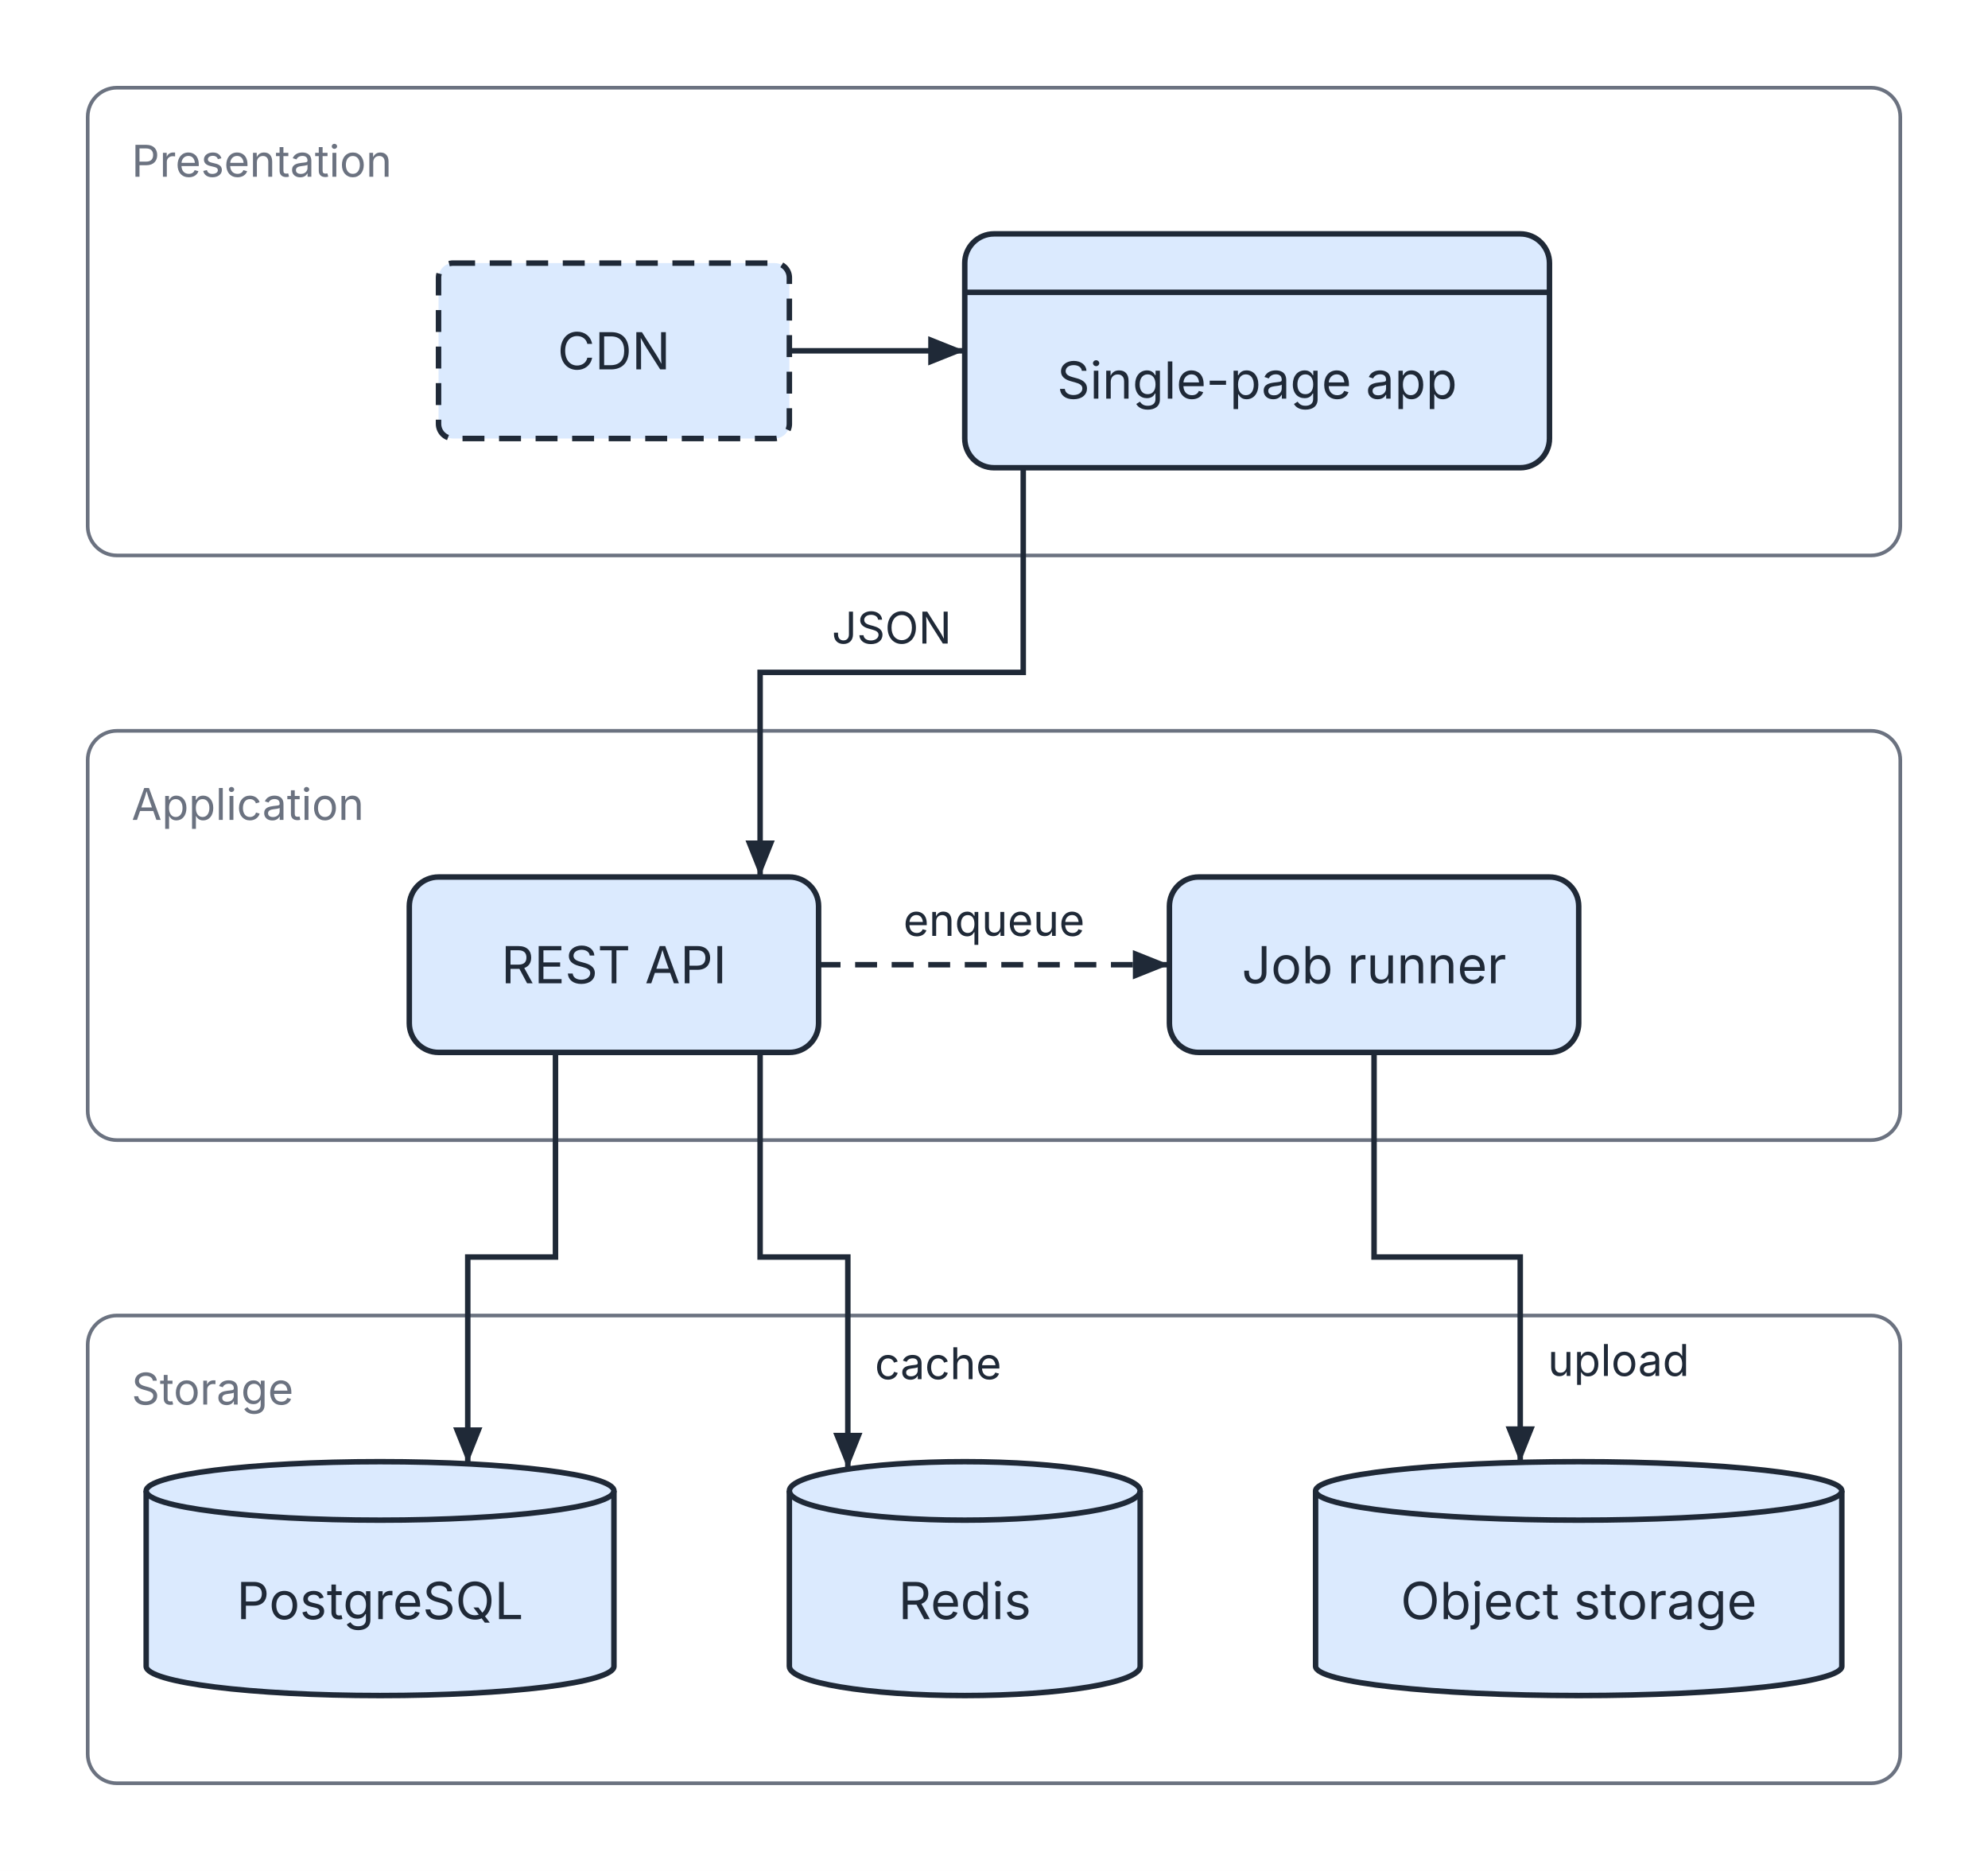
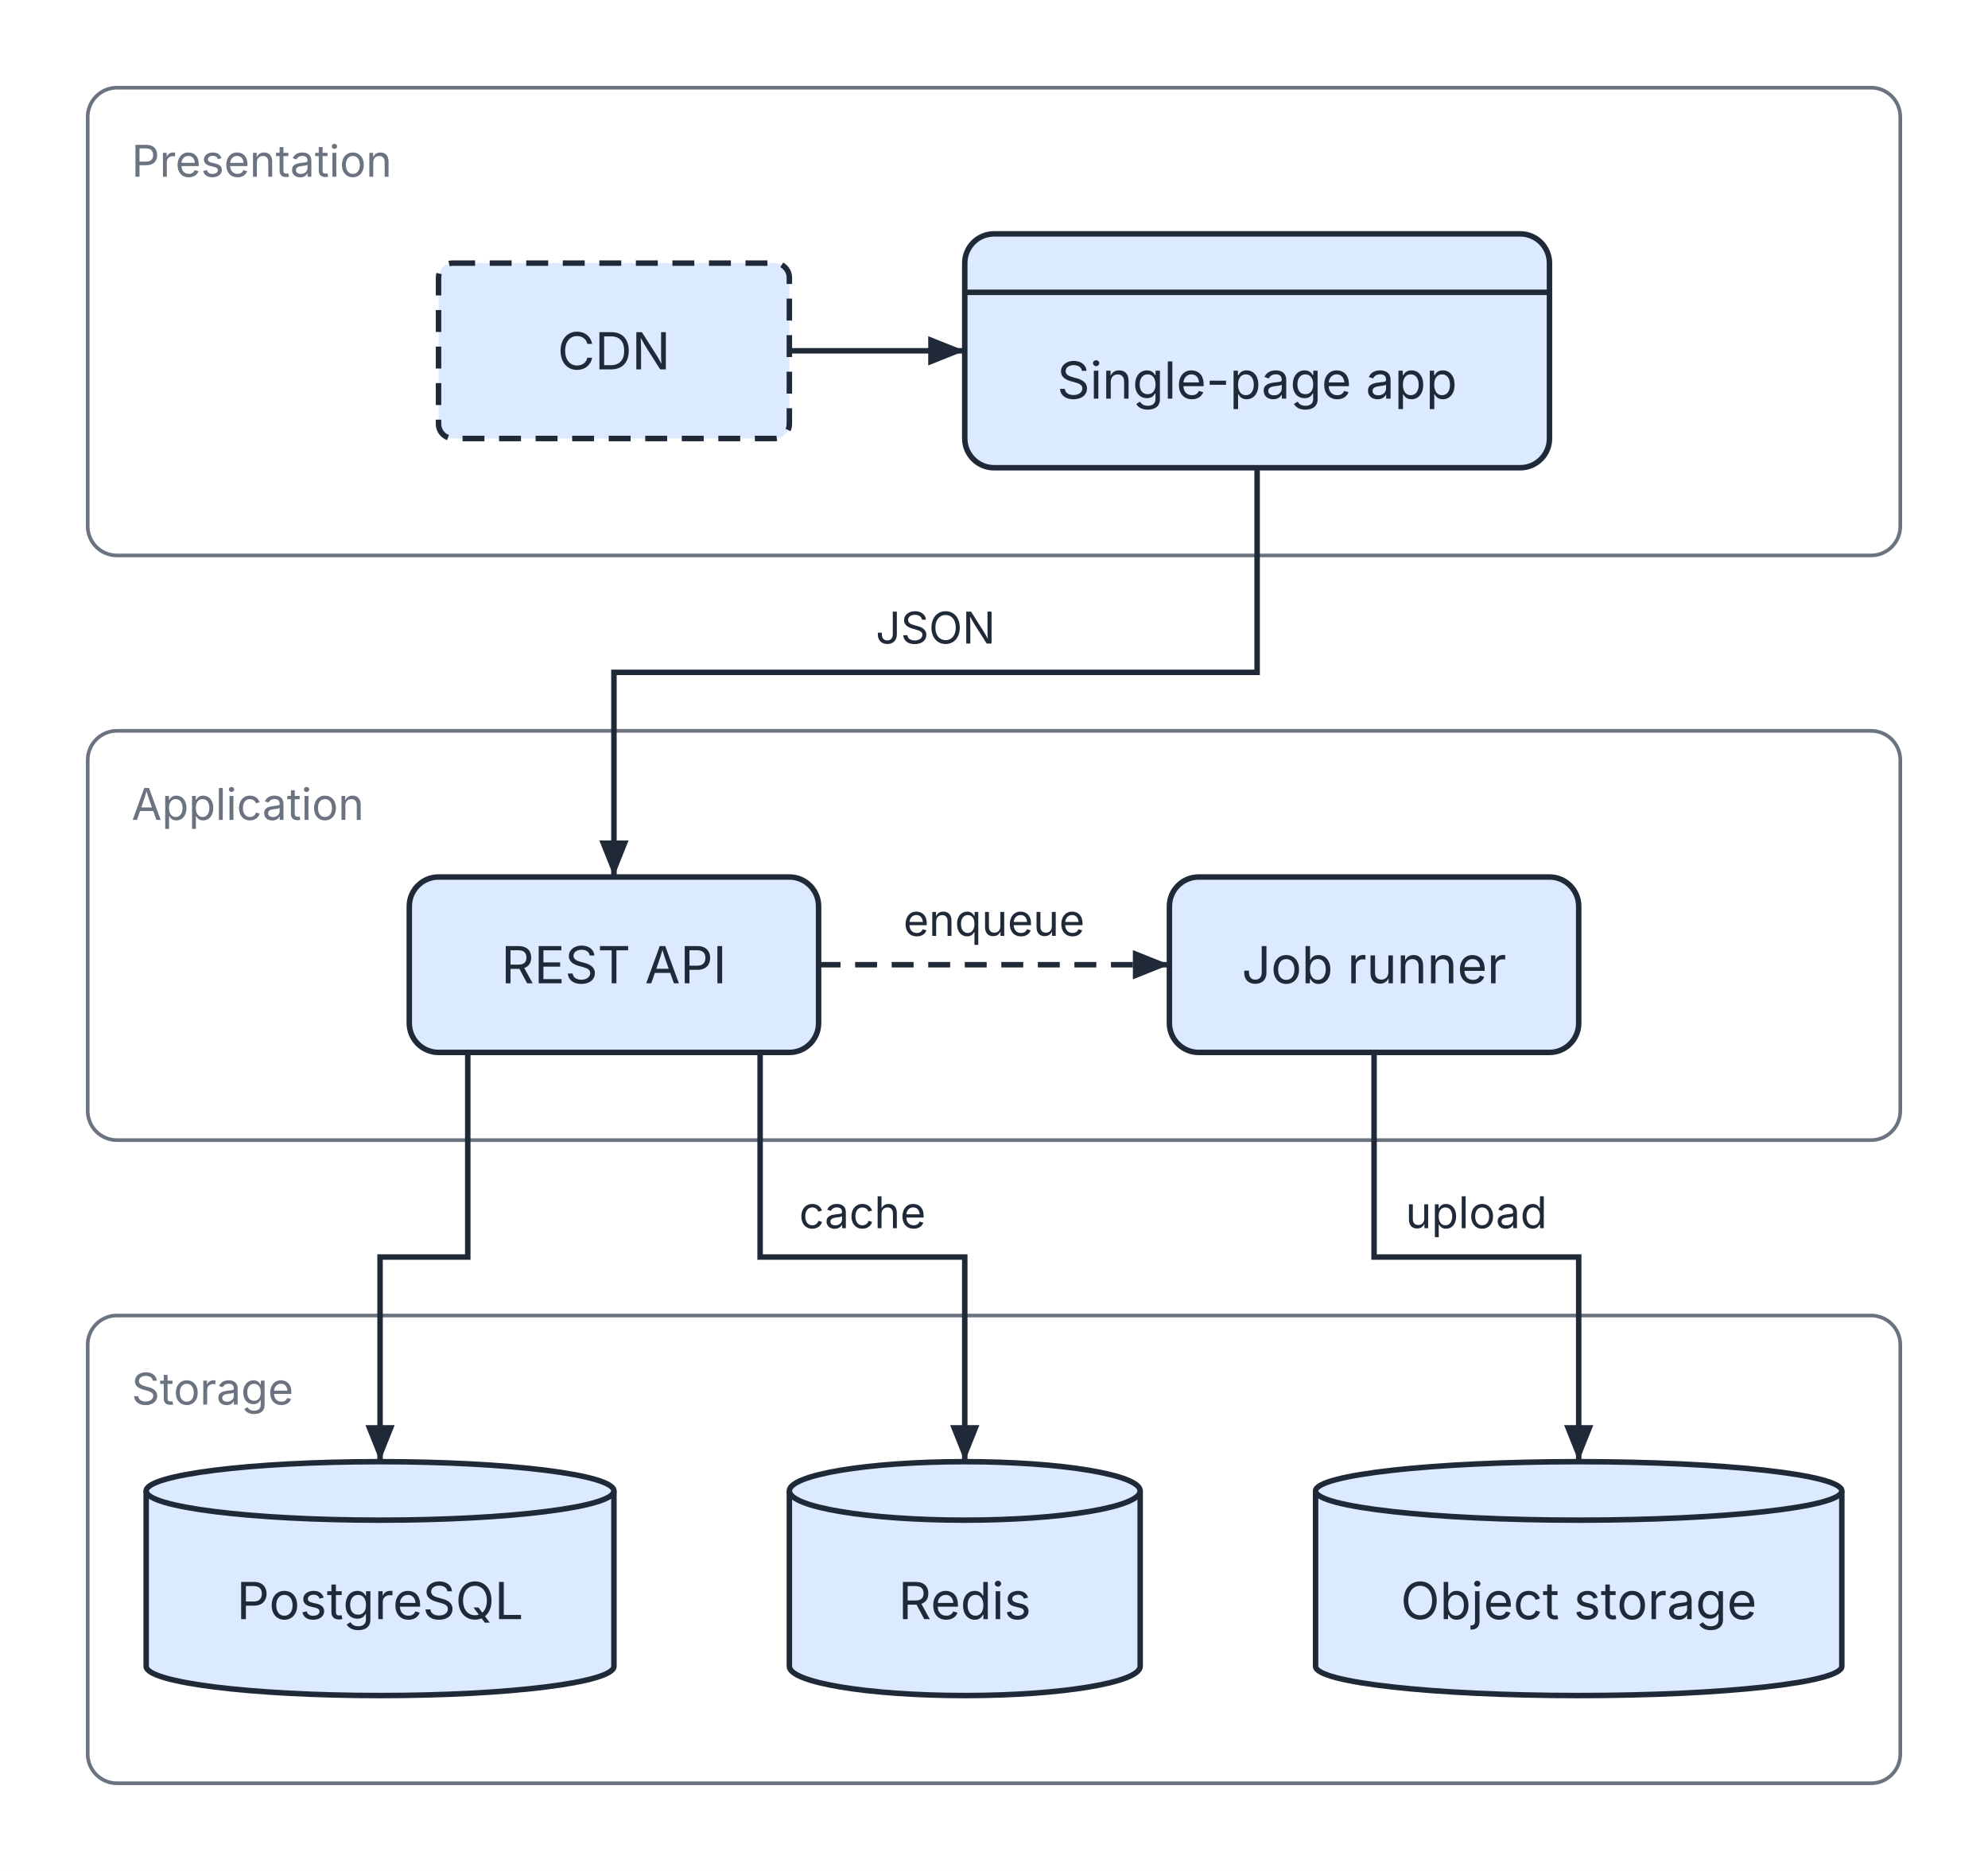
<svg xmlns="http://www.w3.org/2000/svg" viewBox="0 0 544 512" data-svgdog="1" font-family="Inter, sans-serif">
  <defs>
    <marker id="arrow" markerWidth="10" markerHeight="8" refX="10" refY="4" orient="auto" markerUnits="userSpaceOnUse">
      <path d="M0 0L10 4L0 8Z" fill="#1f2937" />
    </marker>
  </defs>
  <rect x="0" y="0" width="544" height="512" fill="#ffffff" />
  <g id="group-presentation">
    <rect x="24" y="24" width="496" height="128" rx="8" fill="none" stroke="#6b7280" stroke-width="1" />
    <text x="36" y="48.37" font-size="12" fill="#6b7280">Presentation</text>
  </g>
  <g id="group-application">
    <rect x="24" y="200" width="496" height="112" rx="8" fill="none" stroke="#6b7280" stroke-width="1" />
    <text x="36" y="224.37" font-size="12" fill="#6b7280">Application</text>
  </g>
  <g id="group-storage">
    <rect x="24" y="360" width="496" height="128" rx="8" fill="none" stroke="#6b7280" stroke-width="1" />
    <text x="36" y="384.37" font-size="12" fill="#6b7280">Storage</text>
  </g>
  <g id="node-cdn">
    <rect x="120" y="72" width="96" height="48" rx="4" fill="#dbeafe" stroke="#1f2937" stroke-width="1.5" stroke-dasharray="6 4" />
    <text x="168" y="101.09" text-anchor="middle" font-size="14" fill="#1f2937">CDN</text>
  </g>
  <g id="node-spa">
    <rect x="264" y="64" width="160" height="64" rx="8" fill="#dbeafe" stroke="#1f2937" stroke-width="1.5" />
    <line x1="264" y1="80" x2="424" y2="80" stroke="#1f2937" stroke-width="1.5" />
    <text x="344" y="109.09" text-anchor="middle" font-size="14" fill="#1f2937">Single-page app</text>
  </g>
  <g id="node-api">
    <rect x="112" y="240" width="112" height="48" rx="8" fill="#dbeafe" stroke="#1f2937" stroke-width="1.5" />
    <text x="168" y="269.09" text-anchor="middle" font-size="14" fill="#1f2937">REST API</text>
  </g>
  <g id="node-jobs">
    <rect x="320" y="240" width="112" height="48" rx="8" fill="#dbeafe" stroke="#1f2937" stroke-width="1.5" />
    <text x="376" y="269.09" text-anchor="middle" font-size="14" fill="#1f2937">Job runner</text>
  </g>
  <g id="node-pg">
    <path d="M40 408 A64 8 0 0 1 168 408 L168 456 A64 8 0 0 1 40 456 Z" fill="#dbeafe" stroke="#1f2937" stroke-width="1.5" />
    <path d="M40 408 A64 8 0 0 0 168 408" fill="none" stroke="#1f2937" stroke-width="1.5" />
    <text x="104" y="443.09" text-anchor="middle" font-size="14" fill="#1f2937">PostgreSQL</text>
  </g>
  <g id="node-redis">
    <path d="M216 408 A48 8 0 0 1 312 408 L312 456 A48 8 0 0 1 216 456 Z" fill="#dbeafe" stroke="#1f2937" stroke-width="1.5" />
    <path d="M216 408 A48 8 0 0 0 312 408" fill="none" stroke="#1f2937" stroke-width="1.5" />
    <text x="264" y="443.09" text-anchor="middle" font-size="14" fill="#1f2937">Redis</text>
  </g>
  <g id="node-s3">
    <path d="M360 408 A72 8 0 0 1 504 408 L504 456 A72 8 0 0 1 360 456 Z" fill="#dbeafe" stroke="#1f2937" stroke-width="1.5" />
    <path d="M360 408 A72 8 0 0 0 504 408" fill="none" stroke="#1f2937" stroke-width="1.5" />
    <text x="432" y="443.09" text-anchor="middle" font-size="14" fill="#1f2937">Object storage</text>
  </g>
  <g id="edge-cdn--spa">
    <path d="M216 96 L264 96" fill="none" stroke="#1f2937" stroke-width="1.5" marker-end="url(#arrow)" />
  </g>
  <g id="edge-spa--api">
-     <path d="M280 128 L280 184 L208 184 L208 240" fill="none" stroke="#1f2937" stroke-width="1.5" marker-end="url(#arrow)" />
-     <text x="244" y="176.11" text-anchor="middle" font-size="12" fill="#1f2937">JSON</text>
+     <path d="M344 128 L344 184 L168 184 L168 240" fill="none" stroke="#1f2937" stroke-width="1.5" marker-end="url(#arrow)" />
+     <text x="256" y="176.11" text-anchor="middle" font-size="12" fill="#1f2937">JSON</text>
  </g>
  <g id="edge-api--pg">
-     <path d="M152 288 L152 344 L128 344 L128 400.61" fill="none" stroke="#1f2937" stroke-width="1.5" marker-end="url(#arrow)" />
+     <path d="M128 288 L128 344 L104 344 L104 400" fill="none" stroke="#1f2937" stroke-width="1.5" marker-end="url(#arrow)" />
  </g>
  <g id="edge-api--redis">
-     <path d="M208 288 L208 344 L232 344 L232 402.1" fill="none" stroke="#1f2937" stroke-width="1.5" marker-end="url(#arrow)" />
-     <text x="256.72" y="377.42" text-anchor="middle" font-size="12" fill="#1f2937">cache</text>
+     <path d="M208 288 L208 344 L264 344 L264 400" fill="none" stroke="#1f2937" stroke-width="1.5" marker-end="url(#arrow)" />
+     <text x="236" y="336.11" text-anchor="middle" font-size="12" fill="#1f2937">cache</text>
  </g>
  <g id="edge-jobs--s3">
-     <path d="M376 288 L376 344 L416 344 L416 400.33" fill="none" stroke="#1f2937" stroke-width="1.5" marker-end="url(#arrow)" />
-     <text x="442.92" y="376.53" text-anchor="middle" font-size="12" fill="#1f2937">upload</text>
+     <path d="M376 288 L376 344 L432 344 L432 400" fill="none" stroke="#1f2937" stroke-width="1.5" marker-end="url(#arrow)" />
+     <text x="404" y="336.11" text-anchor="middle" font-size="12" fill="#1f2937">upload</text>
  </g>
  <g id="edge-api--jobs">
    <path d="M224 264 L320 264" fill="none" stroke="#1f2937" stroke-width="1.5" stroke-dasharray="6 4" marker-end="url(#arrow)" />
    <text x="272" y="256.11" text-anchor="middle" font-size="12" fill="#1f2937">enqueue</text>
  </g>
</svg>
